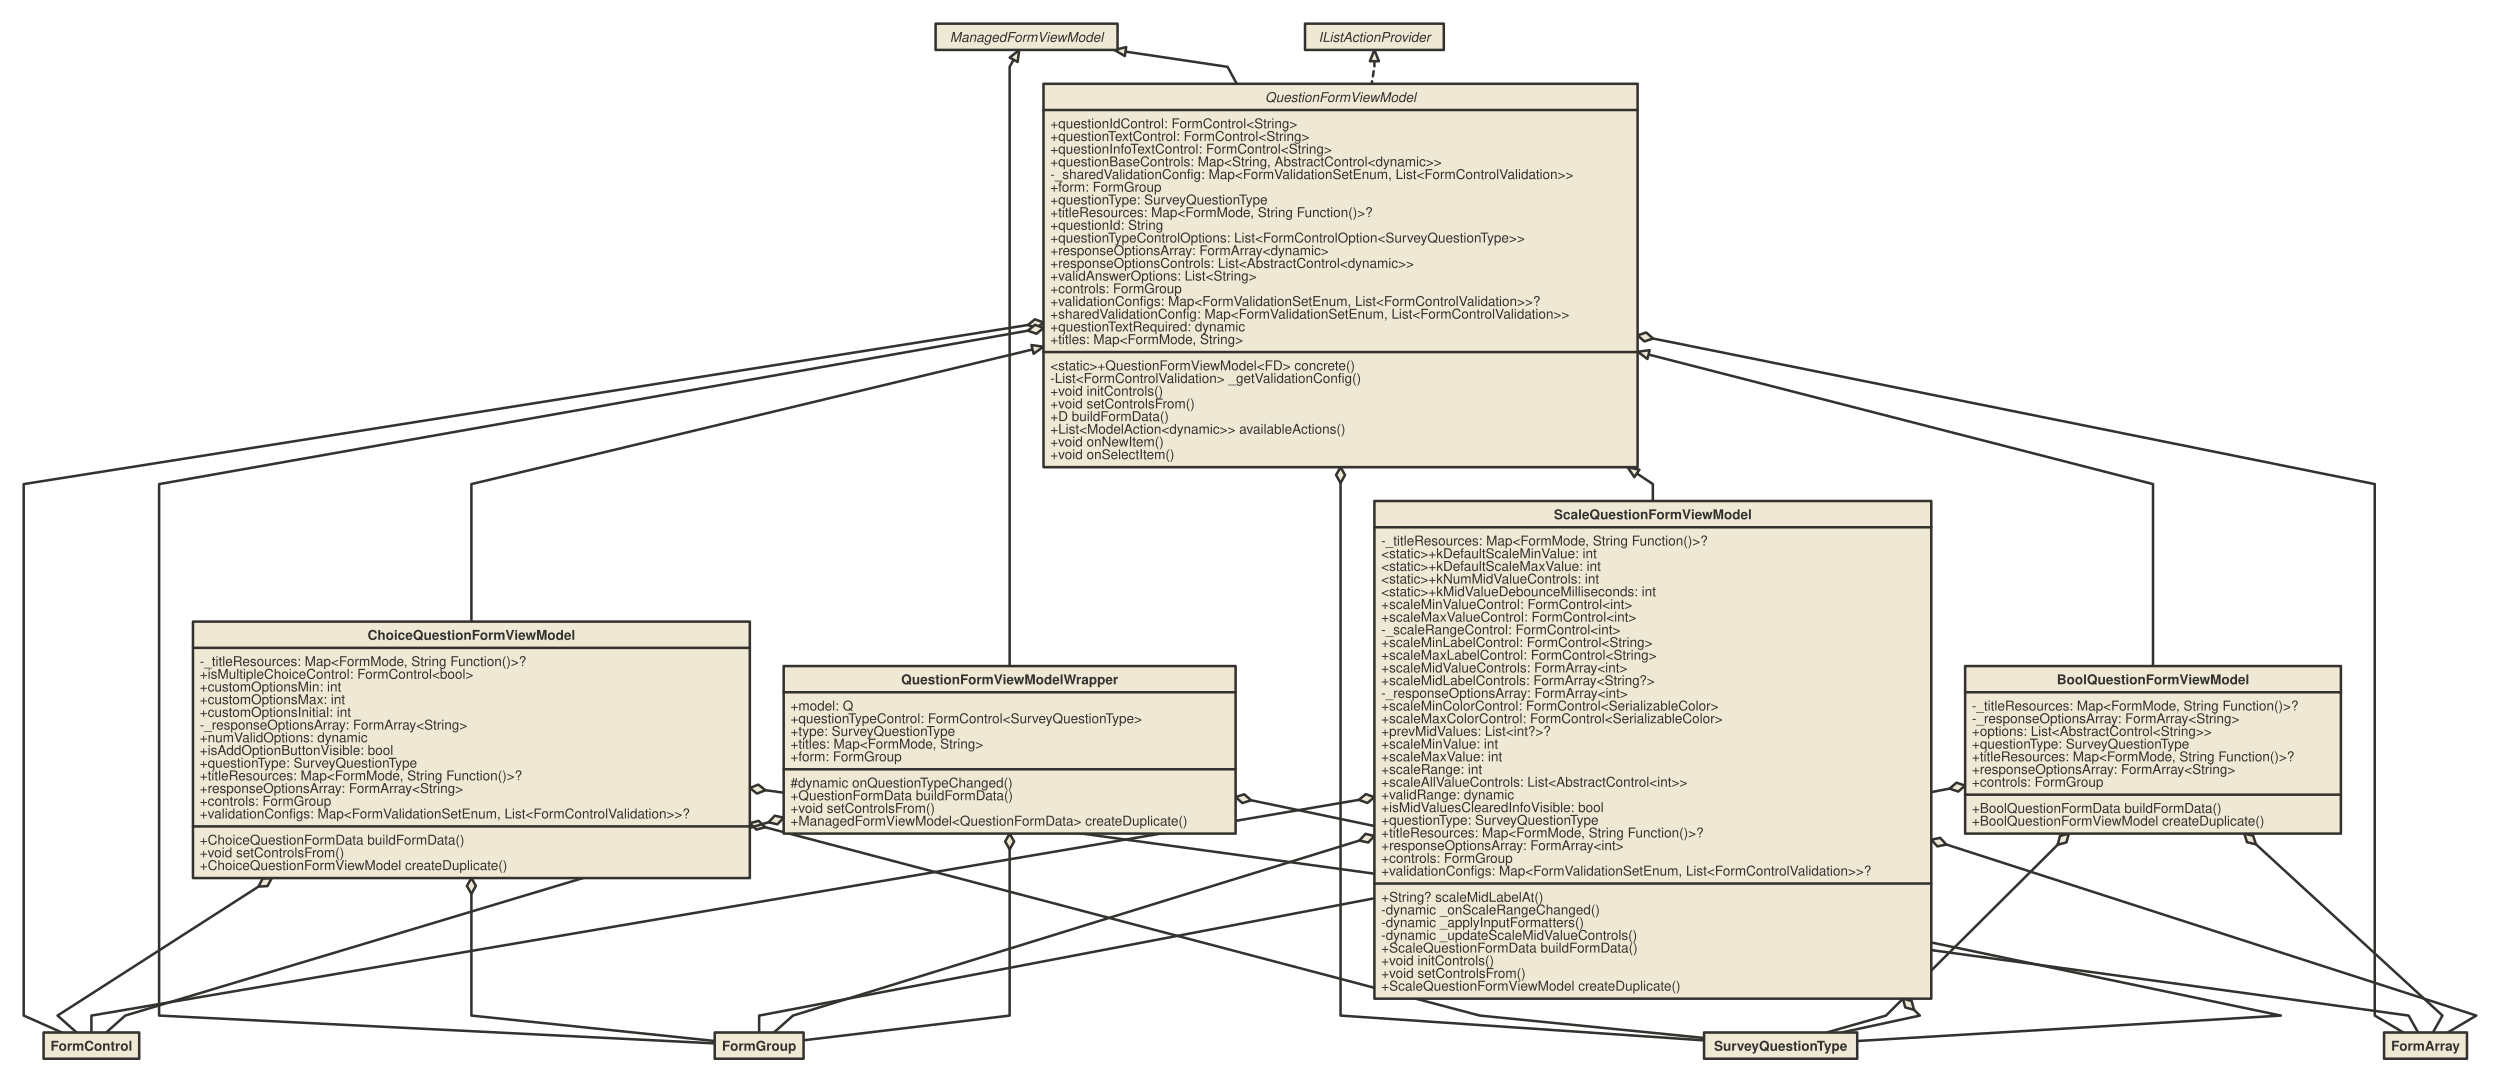
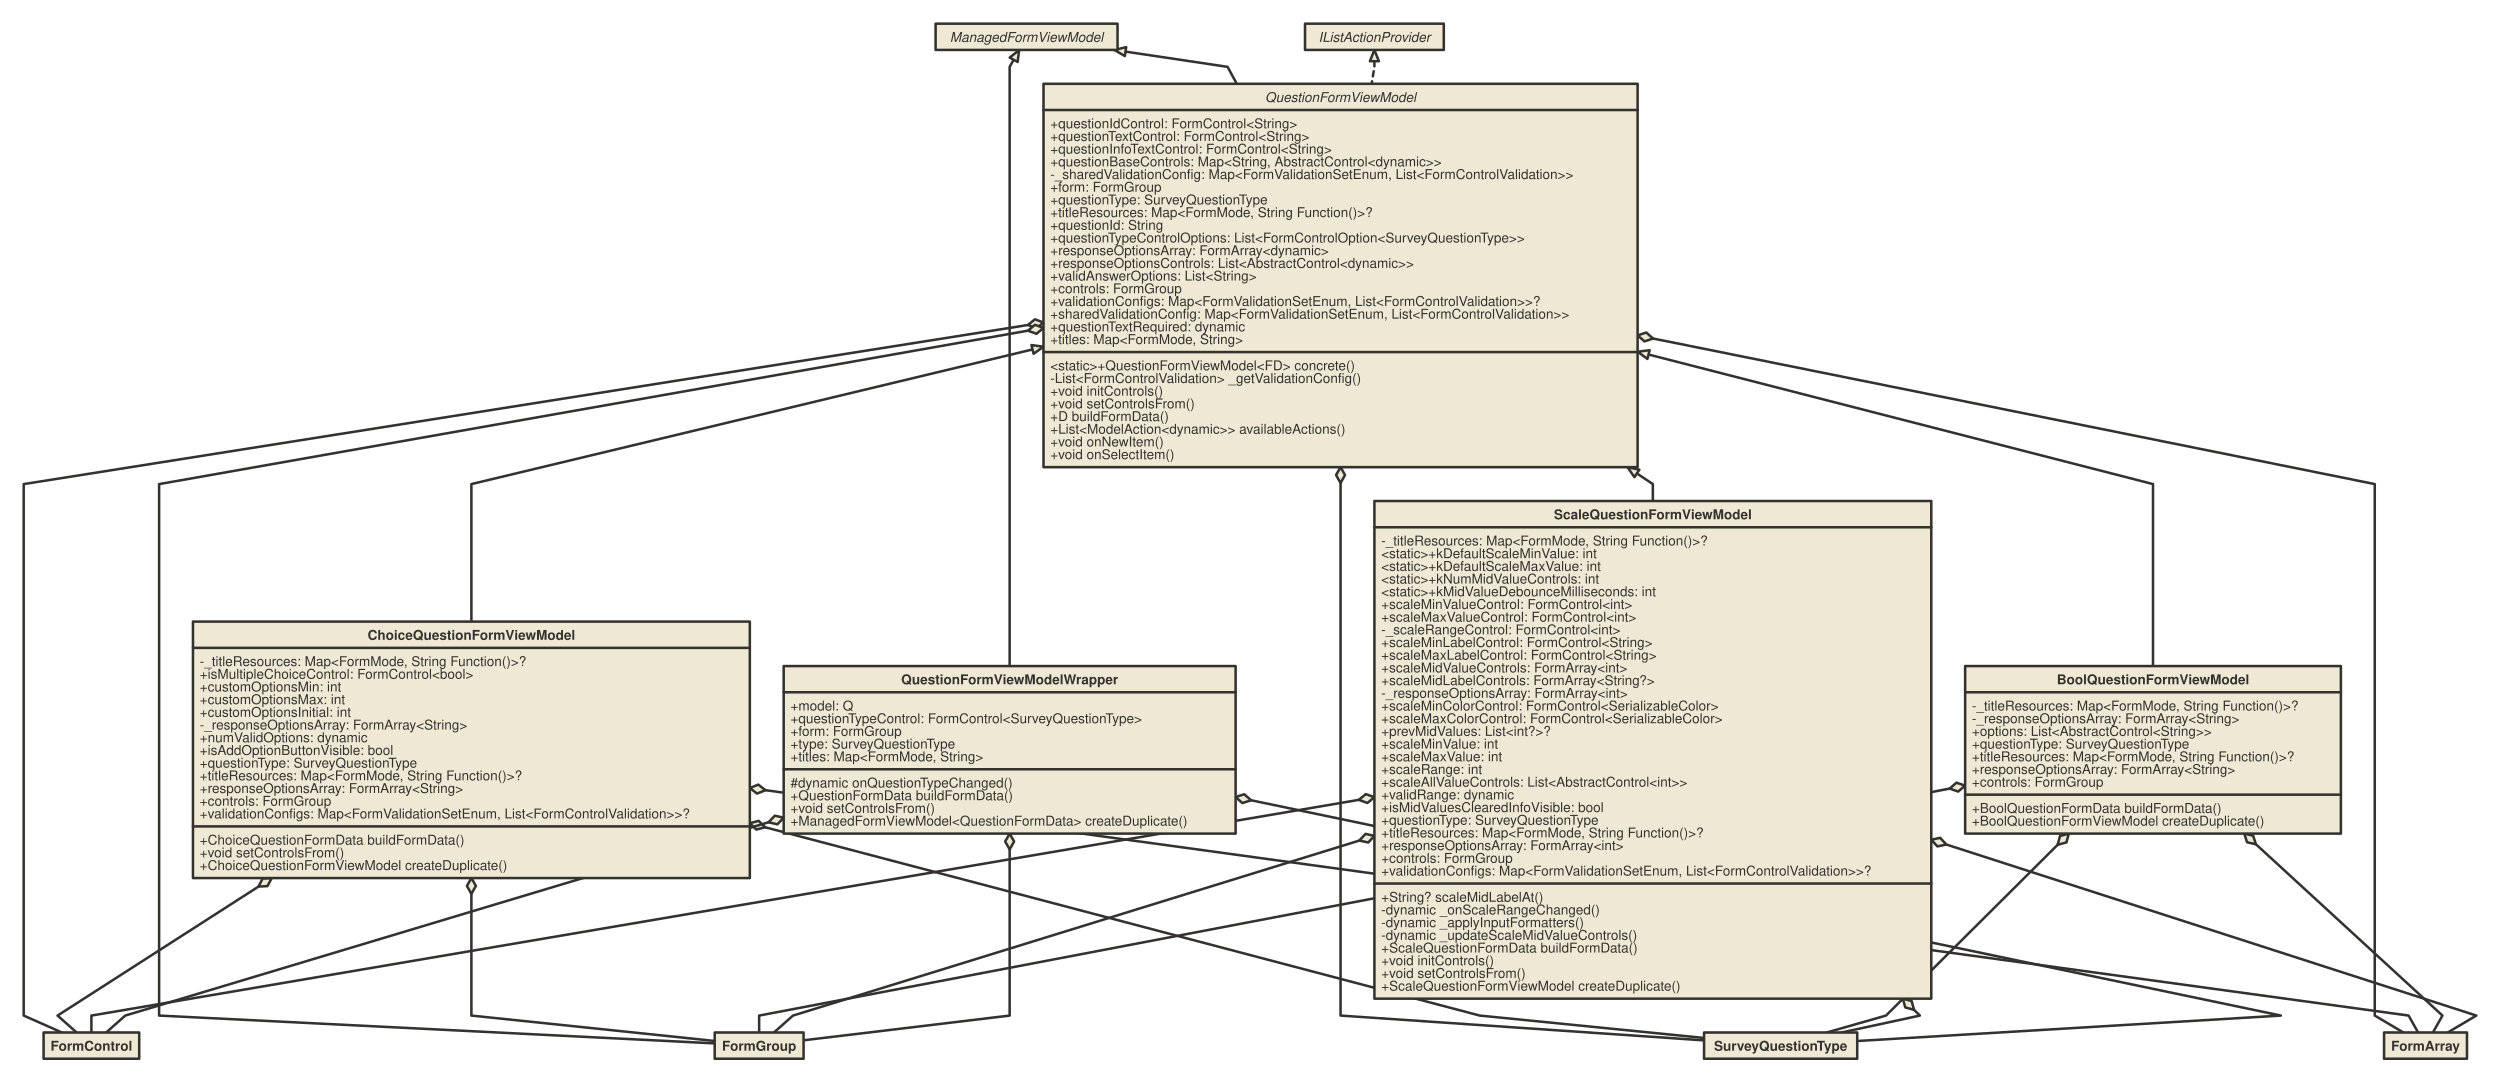
<svg xmlns="http://www.w3.org/2000/svg" version="1.1" baseProfile="full" width="2954.0" height="1279.0" viewbox="0 0 2954 1279">
  <g stroke-width="1.0" text-align="left" font="12pt Helvetica, Arial, sans-serif" font-size="12pt" font-family="Helvetica" font-weight="normal" font-style="normal">
    <g font-family="Helvetica" font-size="12pt" font-weight="bold" font-style="normal" stroke-width="3.0" stroke-linejoin="round" stroke-linecap="round" stroke="#33322E">
      <g stroke="transparent" fill="transparent">
        <rect x="0.0" y="0.0" height="1279.0" width="2954.0" stroke="none" />
      </g>
      <g transform="translate(31.5, 8)" fill="#33322E">
        <g transform="translate(20, 20)" fill="#eee8d5" font-family="Helvetica" font-size="12pt" font-weight="normal" font-style="normal">
          <path d="M1163.1 356.0 L-23.5 544 L-23.5 858 L-23.5 858 L-23.5 1172 L-23.5 1172 L21.57 1192 L21.6 1192.0 " fill="none" />
          <g fill="#eee8d5">
            <path d="M1173.1 359.8 L1163.1 356.0 L1171.4 349.3 L1181.5 353.1 Z" />
          </g>
          <path d="M1163.1 362.7 L136.5 544 L136.5 858 L136.5 858 L136.5 1172 L136.5 1172 L793 1204.871 L793.0 1204.9 " fill="none" />
          <g fill="#eee8d5">
            <path d="M1173.2 366.4 L1163.1 362.7 L1171.4 355.8 L1181.5 359.5 Z" />
          </g>
          <path d="M1532.5 542.7 L1532.5 544 L1532.5 858 L1532.5 858 L1532.5 1172 L1532.5 1172 L1962 1201.322 L1962.0 1201.3 " fill="none" />
          <g fill="#eee8d5">
            <path d="M1537.8 533.3 L1532.5 542.7 L1527.2 533.3 L1532.5 524.0 Z" />
          </g>
          <path d="M1901.8 372.0 L2754.5 544 L2754.5 858 L2754.5 858 L2754.5 1172 L2754.5 1172 L2788.303 1192 L2788.3 1192.0 " fill="none" />
          <g fill="#eee8d5">
            <path d="M1893.7 364.9 L1901.8 372.0 L1891.6 375.4 L1883.5 368.3 Z" />
          </g>
          <path d="M1278.4 33.0 L1399 51 L1409.832 71 L1409.8 71.0 " fill="none" />
          <path d="M1279.2 27.7 L1278.4 33.0 L1277.6 38.2 L1265.2 31.0 Z" />
          <g stroke-dasharray="6 6">
            <path d="M1572.5 44.3 L1572.5 51 L1569.255 71 L1569.3 71.0 " fill="none" />
          </g>
          <path d="M1577.8 44.3 L1572.5 44.3 L1567.2 44.3 L1572.5 31.0 Z" />
          <path d="M253.9 1019.6 L16.5 1172 L39.035 1192 L39.0 1192.0 " fill="none" />
          <g fill="#eee8d5">
            <path d="M264.6 1019.0 L253.9 1019.6 L258.8 1010.1 L269.6 1009.5 Z" />
          </g>
          <path d="M853.0 905.7 L2794.5 1172 L2805.768 1192 L2805.8 1192.0 " fill="none" />
          <g fill="#eee8d5">
            <path d="M844.5 899.1 L853.0 905.7 L843.0 909.7 L834.5 903.1 Z" />
          </g>
          <path d="M852.6 949.5 L1697 1172 L1962 1198.463 L1962.0 1198.5 " fill="none" />
          <g fill="#eee8d5">
            <path d="M844.9 941.9 L852.6 949.5 L842.2 952.2 L834.5 944.7 Z" />
          </g>
          <path d="M505.5 1028.2 L505.5 1172 L793 1202.018 L793.0 1202.0 " fill="none" />
          <g fill="#eee8d5">
            <path d="M510.8 1018.8 L505.5 1028.2 L500.2 1018.8 L505.5 1009.5 Z" />
          </g>
          <path d="M1168.5 384.9 L505.5 544 L505.5 706.5 L505.5 706.5 " fill="none" />
          <path d="M1169.8 390.0 L1168.5 384.9 L1167.3 379.7 L1181.5 381.7 Z" />
          <path d="M2614.1 969.6 L2834.5 1172 L2823.232 1192 L2823.2 1192.0 " fill="none" />
          <g fill="#eee8d5">
            <path d="M2610.8 959.4 L2614.1 969.6 L2603.6 967.2 L2600.3 957.0 Z" />
          </g>
          <path d="M2379.8 970.2 L2177 1172 L2106.859 1192 L2106.9 1192.0 " fill="none" />
          <g fill="#eee8d5">
            <path d="M2390.2 967.4 L2379.8 970.2 L2382.6 959.8 L2393.0 957.0 Z" />
          </g>
          <path d="M2252.2 903.8 L845.5 1172 L845.5 1192 L845.5 1192.0 " fill="none" />
          <g fill="#eee8d5">
            <path d="M2262.3 907.3 L2252.2 903.8 L2260.3 896.8 L2270.5 900.3 Z" />
          </g>
          <path d="M1896.4 390.9 L2492.5 544 L2492.5 759 L2492.5 759.0 " fill="none" />
          <path d="M1897.7 385.8 L1896.4 390.9 L1895.1 396.1 L1883.5 387.6 Z" />
          <path d="M1554.1 917.1 L56.5 1172 L56.5 1192 L56.5 1192.0 " fill="none" />
          <g fill="#eee8d5">
            <path d="M1564.2 920.8 L1554.1 917.1 L1562.4 910.3 L1572.5 914.0 Z" />
          </g>
          <path d="M2248.3 969.9 L2874.5 1172 L2840.697 1192 L2840.7 1192.0 " fill="none" />
          <g fill="#eee8d5">
            <path d="M2241.0 962.0 L2248.3 969.9 L2237.7 972.1 L2230.5 964.2 Z" />
          </g>
          <path d="M2210.1 1165.2 L2217 1172 L2124.324 1192 L2124.3 1192.0 " fill="none" />
          <g fill="#eee8d5">
            <path d="M2207.3 1154.8 L2210.1 1165.2 L2199.8 1162.4 L2196.9 1152.0 Z" />
          </g>
          <path d="M1554.7 965.2 L885.5 1172 L862.965 1192 L863.0 1192.0 " fill="none" />
          <g fill="#eee8d5">
            <path d="M1565.2 967.5 L1554.7 965.2 L1562.0 957.3 L1572.5 959.7 Z" />
          </g>
          <path d="M1882.6 531.4 L1901.5 544 L1901.5 564 L1901.5 564.0 " fill="none" />
          <path d="M1885.6 527.0 L1882.6 531.4 L1879.7 535.8 L1871.6 524.0 Z" />
          <path d="M856.6 943.6 L96.5 1172 L73.965 1192 L74.0 1192.0 " fill="none" />
          <g fill="#eee8d5">
            <path d="M867.1 946.0 L856.6 943.6 L864.0 935.8 L874.5 938.2 Z" />
          </g>
+           <path d="M1141.5 975.7 L1141.5 1172 L898 1201.204 L898.0 1201.2 " fill="none" />
+           <g fill="#eee8d5">
+             <path d="M1146.8 966.3 L1141.5 975.7 L1136.2 966.3 L1141.5 957.0 Z" />
+           </g>
          <path d="M1426.8 917.6 L2643.5 1172 L2143 1202.064 L2143.0 1202.1 " fill="none" />
          <g fill="#eee8d5">
            <path d="M1418.7 910.5 L1426.8 917.6 L1416.5 920.9 L1408.5 913.8 Z" />
-           </g>
-           <path d="M1141.5 975.7 L1141.5 1172 L898 1201.204 L898.0 1201.2 " fill="none" />
-           <g fill="#eee8d5">
-             <path d="M1146.8 966.3 L1141.5 975.7 L1136.2 966.3 L1141.5 957.0 Z" />
          </g>
          <path d="M1146.2 42.6 L1141.5 51 L1141.5 297.5 L1141.5 297.5 L1141.5 544 L1141.5 544 L1141.5 759 L1141.5 759.0 " fill="none" />
          <path d="M1150.9 45.2 L1146.2 42.6 L1141.6 40.0 L1152.8 31.0 Z" />
          <g data-name="QuestionFormViewModel">
            <g fill="#eee8d5" stroke="#33322E" data-name="QuestionFormViewModel">
              <rect x="1181.5" y="71.0" height="453.0" width="702.0" data-name="QuestionFormViewModel" />
              <path d="M1181.5 102.0 L1883.5 102.0" fill="none" data-name="QuestionFormViewModel" />
              <path d="M1181.5 388.0 L1883.5 388.0" fill="none" data-name="QuestionFormViewModel" />
            </g>
            <g transform="translate(1181.5, 71)" font-family="Helvetica" font-size="12pt" font-weight="normal" font-style="italic" data-name="QuestionFormViewModel">
              <g transform="translate(8, 8)" fill="#33322E" text-align="center" data-name="QuestionFormViewModel">
                <text x="343.0" y="13.5" stroke="none" text-anchor="middle" data-name="QuestionFormViewModel">QuestionFormViewModel</text>
              </g>
            </g>
            <g transform="translate(1181.5, 102)" font-family="Helvetica" font-size="12pt" font-weight="normal" font-style="normal" data-name="QuestionFormViewModel">
              <g transform="translate(8, 8)" fill="#33322E" text-align="left" data-name="QuestionFormViewModel">
                <text x="0.0" y="13.5" stroke="none" data-name="QuestionFormViewModel">+questionIdControl: FormControl&lt;String&gt;</text>
                <text x="0.0" y="28.5" stroke="none" data-name="QuestionFormViewModel">+questionTextControl: FormControl&lt;String&gt;</text>
                <text x="0.0" y="43.5" stroke="none" data-name="QuestionFormViewModel">+questionInfoTextControl: FormControl&lt;String&gt;</text>
                <text x="0.0" y="58.5" stroke="none" data-name="QuestionFormViewModel">+questionBaseControls: Map&lt;String, AbstractControl&lt;dynamic&gt;&gt;</text>
                <text x="0.0" y="73.5" stroke="none" data-name="QuestionFormViewModel">-_sharedValidationConfig: Map&lt;FormValidationSetEnum, List&lt;FormControlValidation&gt;&gt;</text>
                <text x="0.0" y="88.5" stroke="none" data-name="QuestionFormViewModel">+form: FormGroup</text>
                <text x="0.0" y="103.5" stroke="none" data-name="QuestionFormViewModel">+questionType: SurveyQuestionType</text>
                <text x="0.0" y="118.5" stroke="none" data-name="QuestionFormViewModel">+titleResources: Map&lt;FormMode, String Function()&gt;?</text>
                <text x="0.0" y="133.5" stroke="none" data-name="QuestionFormViewModel">+questionId: String</text>
                <text x="0.0" y="148.5" stroke="none" data-name="QuestionFormViewModel">+questionTypeControlOptions: List&lt;FormControlOption&lt;SurveyQuestionType&gt;&gt;</text>
                <text x="0.0" y="163.5" stroke="none" data-name="QuestionFormViewModel">+responseOptionsArray: FormArray&lt;dynamic&gt;</text>
                <text x="0.0" y="178.5" stroke="none" data-name="QuestionFormViewModel">+responseOptionsControls: List&lt;AbstractControl&lt;dynamic&gt;&gt;</text>
                <text x="0.0" y="193.5" stroke="none" data-name="QuestionFormViewModel">+validAnswerOptions: List&lt;String&gt;</text>
                <text x="0.0" y="208.5" stroke="none" data-name="QuestionFormViewModel">+controls: FormGroup</text>
                <text x="0.0" y="223.5" stroke="none" data-name="QuestionFormViewModel">+validationConfigs: Map&lt;FormValidationSetEnum, List&lt;FormControlValidation&gt;&gt;?</text>
                <text x="0.0" y="238.5" stroke="none" data-name="QuestionFormViewModel">+sharedValidationConfig: Map&lt;FormValidationSetEnum, List&lt;FormControlValidation&gt;&gt;</text>
                <text x="0.0" y="253.5" stroke="none" data-name="QuestionFormViewModel">+questionTextRequired: dynamic</text>
                <text x="0.0" y="268.5" stroke="none" data-name="QuestionFormViewModel">+titles: Map&lt;FormMode, String&gt;</text>
              </g>
            </g>
            <g transform="translate(1181.5, 388)" font-family="Helvetica" font-size="12pt" font-weight="normal" font-style="normal" data-name="QuestionFormViewModel">
              <g transform="translate(8, 8)" fill="#33322E" text-align="left" data-name="QuestionFormViewModel">
                <text x="0.0" y="13.5" stroke="none" data-name="QuestionFormViewModel">&lt;static&gt;+QuestionFormViewModel&lt;FD&gt; concrete()</text>
                <text x="0.0" y="28.5" stroke="none" data-name="QuestionFormViewModel">-List&lt;FormControlValidation&gt; _getValidationConfig()</text>
                <text x="0.0" y="43.5" stroke="none" data-name="QuestionFormViewModel">+void initControls()</text>
                <text x="0.0" y="58.5" stroke="none" data-name="QuestionFormViewModel">+void setControlsFrom()</text>
                <text x="0.0" y="73.5" stroke="none" data-name="QuestionFormViewModel">+D buildFormData()</text>
                <text x="0.0" y="88.5" stroke="none" data-name="QuestionFormViewModel">+List&lt;ModelAction&lt;dynamic&gt;&gt; availableActions()</text>
                <text x="0.0" y="103.5" stroke="none" data-name="QuestionFormViewModel">+void onNewItem()</text>
                <text x="0.0" y="118.5" stroke="none" data-name="QuestionFormViewModel">+void onSelectItem()</text>
              </g>
            </g>
          </g>
          <g data-name="FormControl">
            <g fill="#eee8d5" stroke="#33322E" data-name="FormControl">
              <rect x="0.0" y="1192.0" height="31.0" width="113.0" data-name="FormControl" />
            </g>
            <g transform="translate(0, 1192)" font-family="Helvetica" font-size="12pt" font-weight="bold" font-style="normal" data-name="FormControl">
              <g transform="translate(8, 8)" fill="#33322E" text-align="center" data-name="FormControl">
                <text x="48.5" y="13.5" stroke="none" text-anchor="middle" data-name="FormControl">FormControl</text>
              </g>
            </g>
          </g>
          <g data-name="FormGroup">
            <g fill="#eee8d5" stroke="#33322E" data-name="FormGroup">
              <rect x="793.0" y="1192.0" height="31.0" width="105.0" data-name="FormGroup" />
            </g>
            <g transform="translate(793, 1192)" font-family="Helvetica" font-size="12pt" font-weight="bold" font-style="normal" data-name="FormGroup">
              <g transform="translate(8, 8)" fill="#33322E" text-align="center" data-name="FormGroup">
                <text x="44.5" y="13.5" stroke="none" text-anchor="middle" data-name="FormGroup">FormGroup</text>
              </g>
            </g>
          </g>
          <g data-name="SurveyQuestionType">
            <g fill="#eee8d5" stroke="#33322E" data-name="SurveyQuestionType">
              <rect x="1962.0" y="1192.0" height="31.0" width="181.0" data-name="SurveyQuestionType" />
            </g>
            <g transform="translate(1962, 1192)" font-family="Helvetica" font-size="12pt" font-weight="bold" font-style="normal" data-name="SurveyQuestionType">
              <g transform="translate(8, 8)" fill="#33322E" text-align="center" data-name="SurveyQuestionType">
                <text x="82.5" y="13.5" stroke="none" text-anchor="middle" data-name="SurveyQuestionType">SurveyQuestionType</text>
              </g>
            </g>
          </g>
          <g data-name="FormArray">
            <g fill="#eee8d5" stroke="#33322E" data-name="FormArray">
              <rect x="2765.5" y="1192.0" height="31.0" width="98.0" data-name="FormArray" />
            </g>
            <g transform="translate(2765.5, 1192)" font-family="Helvetica" font-size="12pt" font-weight="bold" font-style="normal" data-name="FormArray">
              <g transform="translate(8, 8)" fill="#33322E" text-align="center" data-name="FormArray">
                <text x="41.0" y="13.5" stroke="none" text-anchor="middle" data-name="FormArray">FormArray</text>
              </g>
            </g>
          </g>
          <g data-name="ManagedFormViewModel">
            <g fill="#eee8d5" stroke="#33322E" data-name="ManagedFormViewModel">
              <rect x="1054.0" y="0.0" height="31.0" width="215.0" data-name="ManagedFormViewModel" />
            </g>
            <g transform="translate(1054, 0)" font-family="Helvetica" font-size="12pt" font-weight="normal" font-style="italic" data-name="ManagedFormViewModel">
              <g transform="translate(8, 8)" fill="#33322E" text-align="center" data-name="ManagedFormViewModel">
                <text x="99.5" y="13.5" stroke="none" text-anchor="middle" data-name="ManagedFormViewModel">ManagedFormViewModel</text>
              </g>
            </g>
          </g>
          <g data-name="IListActionProvider">
            <g fill="#eee8d5" stroke="#33322E" data-name="IListActionProvider">
              <rect x="1490.5" y="0.0" height="31.0" width="164.0" data-name="IListActionProvider" />
            </g>
            <g transform="translate(1490.5, 0)" font-family="Helvetica" font-size="12pt" font-weight="normal" font-style="italic" data-name="IListActionProvider">
              <g transform="translate(8, 8)" fill="#33322E" text-align="center" data-name="IListActionProvider">
                <text x="74.0" y="13.5" stroke="none" text-anchor="middle" data-name="IListActionProvider">IListActionProvider</text>
              </g>
            </g>
          </g>
          <g data-name="ChoiceQuestionFormViewModel">
            <g fill="#eee8d5" stroke="#33322E" data-name="ChoiceQuestionFormViewModel">
              <rect x="176.5" y="706.5" height="303.0" width="658.0" data-name="ChoiceQuestionFormViewModel" />
              <path d="M176.5 737.5 L834.5 737.5" fill="none" data-name="ChoiceQuestionFormViewModel" />
              <path d="M176.5 948.5 L834.5 948.5" fill="none" data-name="ChoiceQuestionFormViewModel" />
            </g>
            <g transform="translate(176.5, 706.5)" font-family="Helvetica" font-size="12pt" font-weight="bold" font-style="normal" data-name="ChoiceQuestionFormViewModel">
              <g transform="translate(8, 8)" fill="#33322E" text-align="center" data-name="ChoiceQuestionFormViewModel">
                <text x="321.0" y="13.5" stroke="none" text-anchor="middle" data-name="ChoiceQuestionFormViewModel">ChoiceQuestionFormViewModel</text>
              </g>
            </g>
            <g transform="translate(176.5, 737.5)" font-family="Helvetica" font-size="12pt" font-weight="normal" font-style="normal" data-name="ChoiceQuestionFormViewModel">
              <g transform="translate(8, 8)" fill="#33322E" text-align="left" data-name="ChoiceQuestionFormViewModel">
                <text x="0.0" y="13.5" stroke="none" data-name="ChoiceQuestionFormViewModel">-_titleResources: Map&lt;FormMode, String Function()&gt;?</text>
                <text x="0.0" y="28.5" stroke="none" data-name="ChoiceQuestionFormViewModel">+isMultipleChoiceControl: FormControl&lt;bool&gt;</text>
                <text x="0.0" y="43.5" stroke="none" data-name="ChoiceQuestionFormViewModel">+customOptionsMin: int</text>
                <text x="0.0" y="58.5" stroke="none" data-name="ChoiceQuestionFormViewModel">+customOptionsMax: int</text>
                <text x="0.0" y="73.5" stroke="none" data-name="ChoiceQuestionFormViewModel">+customOptionsInitial: int</text>
                <text x="0.0" y="88.5" stroke="none" data-name="ChoiceQuestionFormViewModel">-_responseOptionsArray: FormArray&lt;String&gt;</text>
                <text x="0.0" y="103.5" stroke="none" data-name="ChoiceQuestionFormViewModel">+numValidOptions: dynamic</text>
                <text x="0.0" y="118.5" stroke="none" data-name="ChoiceQuestionFormViewModel">+isAddOptionButtonVisible: bool</text>
                <text x="0.0" y="133.5" stroke="none" data-name="ChoiceQuestionFormViewModel">+questionType: SurveyQuestionType</text>
                <text x="0.0" y="148.5" stroke="none" data-name="ChoiceQuestionFormViewModel">+titleResources: Map&lt;FormMode, String Function()&gt;?</text>
                <text x="0.0" y="163.5" stroke="none" data-name="ChoiceQuestionFormViewModel">+responseOptionsArray: FormArray&lt;String&gt;</text>
                <text x="0.0" y="178.5" stroke="none" data-name="ChoiceQuestionFormViewModel">+controls: FormGroup</text>
                <text x="0.0" y="193.5" stroke="none" data-name="ChoiceQuestionFormViewModel">+validationConfigs: Map&lt;FormValidationSetEnum, List&lt;FormControlValidation&gt;&gt;?</text>
              </g>
            </g>
            <g transform="translate(176.5, 948.5)" font-family="Helvetica" font-size="12pt" font-weight="normal" font-style="normal" data-name="ChoiceQuestionFormViewModel">
              <g transform="translate(8, 8)" fill="#33322E" text-align="left" data-name="ChoiceQuestionFormViewModel">
                <text x="0.0" y="13.5" stroke="none" data-name="ChoiceQuestionFormViewModel">+ChoiceQuestionFormData buildFormData()</text>
                <text x="0.0" y="28.5" stroke="none" data-name="ChoiceQuestionFormViewModel">+void setControlsFrom()</text>
                <text x="0.0" y="43.5" stroke="none" data-name="ChoiceQuestionFormViewModel">+ChoiceQuestionFormViewModel createDuplicate()</text>
              </g>
            </g>
          </g>
          <g data-name="BoolQuestionFormViewModel">
            <g fill="#eee8d5" stroke="#33322E" data-name="BoolQuestionFormViewModel">
              <rect x="2270.5" y="759.0" height="198.0" width="444.0" data-name="BoolQuestionFormViewModel" />
              <path d="M2270.5 790.0 L2714.5 790.0" fill="none" data-name="BoolQuestionFormViewModel" />
              <path d="M2270.5 911.0 L2714.5 911.0" fill="none" data-name="BoolQuestionFormViewModel" />
            </g>
            <g transform="translate(2270.5, 759)" font-family="Helvetica" font-size="12pt" font-weight="bold" font-style="normal" data-name="BoolQuestionFormViewModel">
              <g transform="translate(8, 8)" fill="#33322E" text-align="center" data-name="BoolQuestionFormViewModel">
                <text x="214.0" y="13.5" stroke="none" text-anchor="middle" data-name="BoolQuestionFormViewModel">BoolQuestionFormViewModel</text>
              </g>
            </g>
            <g transform="translate(2270.5, 790)" font-family="Helvetica" font-size="12pt" font-weight="normal" font-style="normal" data-name="BoolQuestionFormViewModel">
              <g transform="translate(8, 8)" fill="#33322E" text-align="left" data-name="BoolQuestionFormViewModel">
                <text x="0.0" y="13.5" stroke="none" data-name="BoolQuestionFormViewModel">-_titleResources: Map&lt;FormMode, String Function()&gt;?</text>
                <text x="0.0" y="28.5" stroke="none" data-name="BoolQuestionFormViewModel">-_responseOptionsArray: FormArray&lt;String&gt;</text>
                <text x="0.0" y="43.5" stroke="none" data-name="BoolQuestionFormViewModel">+options: List&lt;AbstractControl&lt;String&gt;&gt;</text>
                <text x="0.0" y="58.5" stroke="none" data-name="BoolQuestionFormViewModel">+questionType: SurveyQuestionType</text>
                <text x="0.0" y="73.5" stroke="none" data-name="BoolQuestionFormViewModel">+titleResources: Map&lt;FormMode, String Function()&gt;?</text>
                <text x="0.0" y="88.5" stroke="none" data-name="BoolQuestionFormViewModel">+responseOptionsArray: FormArray&lt;String&gt;</text>
                <text x="0.0" y="103.5" stroke="none" data-name="BoolQuestionFormViewModel">+controls: FormGroup</text>
              </g>
            </g>
            <g transform="translate(2270.5, 911)" font-family="Helvetica" font-size="12pt" font-weight="normal" font-style="normal" data-name="BoolQuestionFormViewModel">
              <g transform="translate(8, 8)" fill="#33322E" text-align="left" data-name="BoolQuestionFormViewModel">
                <text x="0.0" y="13.5" stroke="none" data-name="BoolQuestionFormViewModel">+BoolQuestionFormData buildFormData()</text>
                <text x="0.0" y="28.5" stroke="none" data-name="BoolQuestionFormViewModel">+BoolQuestionFormViewModel createDuplicate()</text>
              </g>
            </g>
          </g>
          <g data-name="ScaleQuestionFormViewModel">
            <g fill="#eee8d5" stroke="#33322E" data-name="ScaleQuestionFormViewModel">
              <rect x="1572.5" y="564.0" height="588.0" width="658.0" data-name="ScaleQuestionFormViewModel" />
              <path d="M1572.5 595.0 L2230.5 595.0" fill="none" data-name="ScaleQuestionFormViewModel" />
              <path d="M1572.5 1016.0 L2230.5 1016.0" fill="none" data-name="ScaleQuestionFormViewModel" />
            </g>
            <g transform="translate(1572.5, 564)" font-family="Helvetica" font-size="12pt" font-weight="bold" font-style="normal" data-name="ScaleQuestionFormViewModel">
              <g transform="translate(8, 8)" fill="#33322E" text-align="center" data-name="ScaleQuestionFormViewModel">
                <text x="321.0" y="13.5" stroke="none" text-anchor="middle" data-name="ScaleQuestionFormViewModel">ScaleQuestionFormViewModel</text>
              </g>
            </g>
            <g transform="translate(1572.5, 595)" font-family="Helvetica" font-size="12pt" font-weight="normal" font-style="normal" data-name="ScaleQuestionFormViewModel">
              <g transform="translate(8, 8)" fill="#33322E" text-align="left" data-name="ScaleQuestionFormViewModel">
                <text x="0.0" y="13.5" stroke="none" data-name="ScaleQuestionFormViewModel">-_titleResources: Map&lt;FormMode, String Function()&gt;?</text>
                <text x="0.0" y="28.5" stroke="none" data-name="ScaleQuestionFormViewModel">&lt;static&gt;+kDefaultScaleMinValue: int</text>
                <text x="0.0" y="43.5" stroke="none" data-name="ScaleQuestionFormViewModel">&lt;static&gt;+kDefaultScaleMaxValue: int</text>
                <text x="0.0" y="58.5" stroke="none" data-name="ScaleQuestionFormViewModel">&lt;static&gt;+kNumMidValueControls: int</text>
                <text x="0.0" y="73.5" stroke="none" data-name="ScaleQuestionFormViewModel">&lt;static&gt;+kMidValueDebounceMilliseconds: int</text>
                <text x="0.0" y="88.5" stroke="none" data-name="ScaleQuestionFormViewModel">+scaleMinValueControl: FormControl&lt;int&gt;</text>
                <text x="0.0" y="103.5" stroke="none" data-name="ScaleQuestionFormViewModel">+scaleMaxValueControl: FormControl&lt;int&gt;</text>
                <text x="0.0" y="118.5" stroke="none" data-name="ScaleQuestionFormViewModel">-_scaleRangeControl: FormControl&lt;int&gt;</text>
                <text x="0.0" y="133.5" stroke="none" data-name="ScaleQuestionFormViewModel">+scaleMinLabelControl: FormControl&lt;String&gt;</text>
                <text x="0.0" y="148.5" stroke="none" data-name="ScaleQuestionFormViewModel">+scaleMaxLabelControl: FormControl&lt;String&gt;</text>
                <text x="0.0" y="163.5" stroke="none" data-name="ScaleQuestionFormViewModel">+scaleMidValueControls: FormArray&lt;int&gt;</text>
                <text x="0.0" y="178.5" stroke="none" data-name="ScaleQuestionFormViewModel">+scaleMidLabelControls: FormArray&lt;String?&gt;</text>
                <text x="0.0" y="193.5" stroke="none" data-name="ScaleQuestionFormViewModel">-_responseOptionsArray: FormArray&lt;int&gt;</text>
                <text x="0.0" y="208.5" stroke="none" data-name="ScaleQuestionFormViewModel">+scaleMinColorControl: FormControl&lt;SerializableColor&gt;</text>
                <text x="0.0" y="223.5" stroke="none" data-name="ScaleQuestionFormViewModel">+scaleMaxColorControl: FormControl&lt;SerializableColor&gt;</text>
                <text x="0.0" y="238.5" stroke="none" data-name="ScaleQuestionFormViewModel">+prevMidValues: List&lt;int?&gt;?</text>
                <text x="0.0" y="253.5" stroke="none" data-name="ScaleQuestionFormViewModel">+scaleMinValue: int</text>
                <text x="0.0" y="268.5" stroke="none" data-name="ScaleQuestionFormViewModel">+scaleMaxValue: int</text>
                <text x="0.0" y="283.5" stroke="none" data-name="ScaleQuestionFormViewModel">+scaleRange: int</text>
                <text x="0.0" y="298.5" stroke="none" data-name="ScaleQuestionFormViewModel">+scaleAllValueControls: List&lt;AbstractControl&lt;int&gt;&gt;</text>
                <text x="0.0" y="313.5" stroke="none" data-name="ScaleQuestionFormViewModel">+validRange: dynamic</text>
                <text x="0.0" y="328.5" stroke="none" data-name="ScaleQuestionFormViewModel">+isMidValuesClearedInfoVisible: bool</text>
                <text x="0.0" y="343.5" stroke="none" data-name="ScaleQuestionFormViewModel">+questionType: SurveyQuestionType</text>
                <text x="0.0" y="358.5" stroke="none" data-name="ScaleQuestionFormViewModel">+titleResources: Map&lt;FormMode, String Function()&gt;?</text>
                <text x="0.0" y="373.5" stroke="none" data-name="ScaleQuestionFormViewModel">+responseOptionsArray: FormArray&lt;int&gt;</text>
                <text x="0.0" y="388.5" stroke="none" data-name="ScaleQuestionFormViewModel">+controls: FormGroup</text>
                <text x="0.0" y="403.5" stroke="none" data-name="ScaleQuestionFormViewModel">+validationConfigs: Map&lt;FormValidationSetEnum, List&lt;FormControlValidation&gt;&gt;?</text>
              </g>
            </g>
            <g transform="translate(1572.5, 1016)" font-family="Helvetica" font-size="12pt" font-weight="normal" font-style="normal" data-name="ScaleQuestionFormViewModel">
              <g transform="translate(8, 8)" fill="#33322E" text-align="left" data-name="ScaleQuestionFormViewModel">
                <text x="0.0" y="13.5" stroke="none" data-name="ScaleQuestionFormViewModel">+String? scaleMidLabelAt()</text>
                <text x="0.0" y="28.5" stroke="none" data-name="ScaleQuestionFormViewModel">-dynamic _onScaleRangeChanged()</text>
                <text x="0.0" y="43.5" stroke="none" data-name="ScaleQuestionFormViewModel">-dynamic _applyInputFormatters()</text>
                <text x="0.0" y="58.5" stroke="none" data-name="ScaleQuestionFormViewModel">-dynamic _updateScaleMidValueControls()</text>
                <text x="0.0" y="73.5" stroke="none" data-name="ScaleQuestionFormViewModel">+ScaleQuestionFormData buildFormData()</text>
                <text x="0.0" y="88.5" stroke="none" data-name="ScaleQuestionFormViewModel">+void initControls()</text>
                <text x="0.0" y="103.5" stroke="none" data-name="ScaleQuestionFormViewModel">+void setControlsFrom()</text>
                <text x="0.0" y="118.5" stroke="none" data-name="ScaleQuestionFormViewModel">+ScaleQuestionFormViewModel createDuplicate()</text>
              </g>
            </g>
          </g>
          <g data-name="QuestionFormViewModelWrapper">
            <g fill="#eee8d5" stroke="#33322E" data-name="QuestionFormViewModelWrapper">
              <rect x="874.5" y="759.0" height="198.0" width="534.0" data-name="QuestionFormViewModelWrapper" />
              <path d="M874.5 790.0 L1408.5 790.0" fill="none" data-name="QuestionFormViewModelWrapper" />
              <path d="M874.5 881.0 L1408.5 881.0" fill="none" data-name="QuestionFormViewModelWrapper" />
            </g>
            <g transform="translate(874.5, 759)" font-family="Helvetica" font-size="12pt" font-weight="bold" font-style="normal" data-name="QuestionFormViewModelWrapper">
              <g transform="translate(8, 8)" fill="#33322E" text-align="center" data-name="QuestionFormViewModelWrapper">
                <text x="259.0" y="13.5" stroke="none" text-anchor="middle" data-name="QuestionFormViewModelWrapper">QuestionFormViewModelWrapper</text>
              </g>
            </g>
            <g transform="translate(874.5, 790)" font-family="Helvetica" font-size="12pt" font-weight="normal" font-style="normal" data-name="QuestionFormViewModelWrapper">
              <g transform="translate(8, 8)" fill="#33322E" text-align="left" data-name="QuestionFormViewModelWrapper">
                <text x="0.0" y="13.5" stroke="none" data-name="QuestionFormViewModelWrapper">+model: Q</text>
                <text x="0.0" y="28.5" stroke="none" data-name="QuestionFormViewModelWrapper">+questionTypeControl: FormControl&lt;SurveyQuestionType&gt;</text>
-                 <text x="0.0" y="43.5" stroke="none" data-name="QuestionFormViewModelWrapper">+type: SurveyQuestionType</text>
-                 <text x="0.0" y="58.5" stroke="none" data-name="QuestionFormViewModelWrapper">+titles: Map&lt;FormMode, String&gt;</text>
-                 <text x="0.0" y="73.5" stroke="none" data-name="QuestionFormViewModelWrapper">+form: FormGroup</text>
+                 <text x="0.0" y="43.5" stroke="none" data-name="QuestionFormViewModelWrapper">+form: FormGroup</text>
+                 <text x="0.0" y="58.5" stroke="none" data-name="QuestionFormViewModelWrapper">+type: SurveyQuestionType</text>
+                 <text x="0.0" y="73.5" stroke="none" data-name="QuestionFormViewModelWrapper">+titles: Map&lt;FormMode, String&gt;</text>
              </g>
            </g>
            <g transform="translate(874.5, 881)" font-family="Helvetica" font-size="12pt" font-weight="normal" font-style="normal" data-name="QuestionFormViewModelWrapper">
              <g transform="translate(8, 8)" fill="#33322E" text-align="left" data-name="QuestionFormViewModelWrapper">
                <text x="0.0" y="13.5" stroke="none" data-name="QuestionFormViewModelWrapper">#dynamic onQuestionTypeChanged()</text>
                <text x="0.0" y="28.5" stroke="none" data-name="QuestionFormViewModelWrapper">+QuestionFormData buildFormData()</text>
                <text x="0.0" y="43.5" stroke="none" data-name="QuestionFormViewModelWrapper">+void setControlsFrom()</text>
                <text x="0.0" y="58.5" stroke="none" data-name="QuestionFormViewModelWrapper">+ManagedFormViewModel&lt;QuestionFormData&gt; createDuplicate()</text>
              </g>
            </g>
          </g>
        </g>
      </g>
    </g>
  </g>
</svg>
